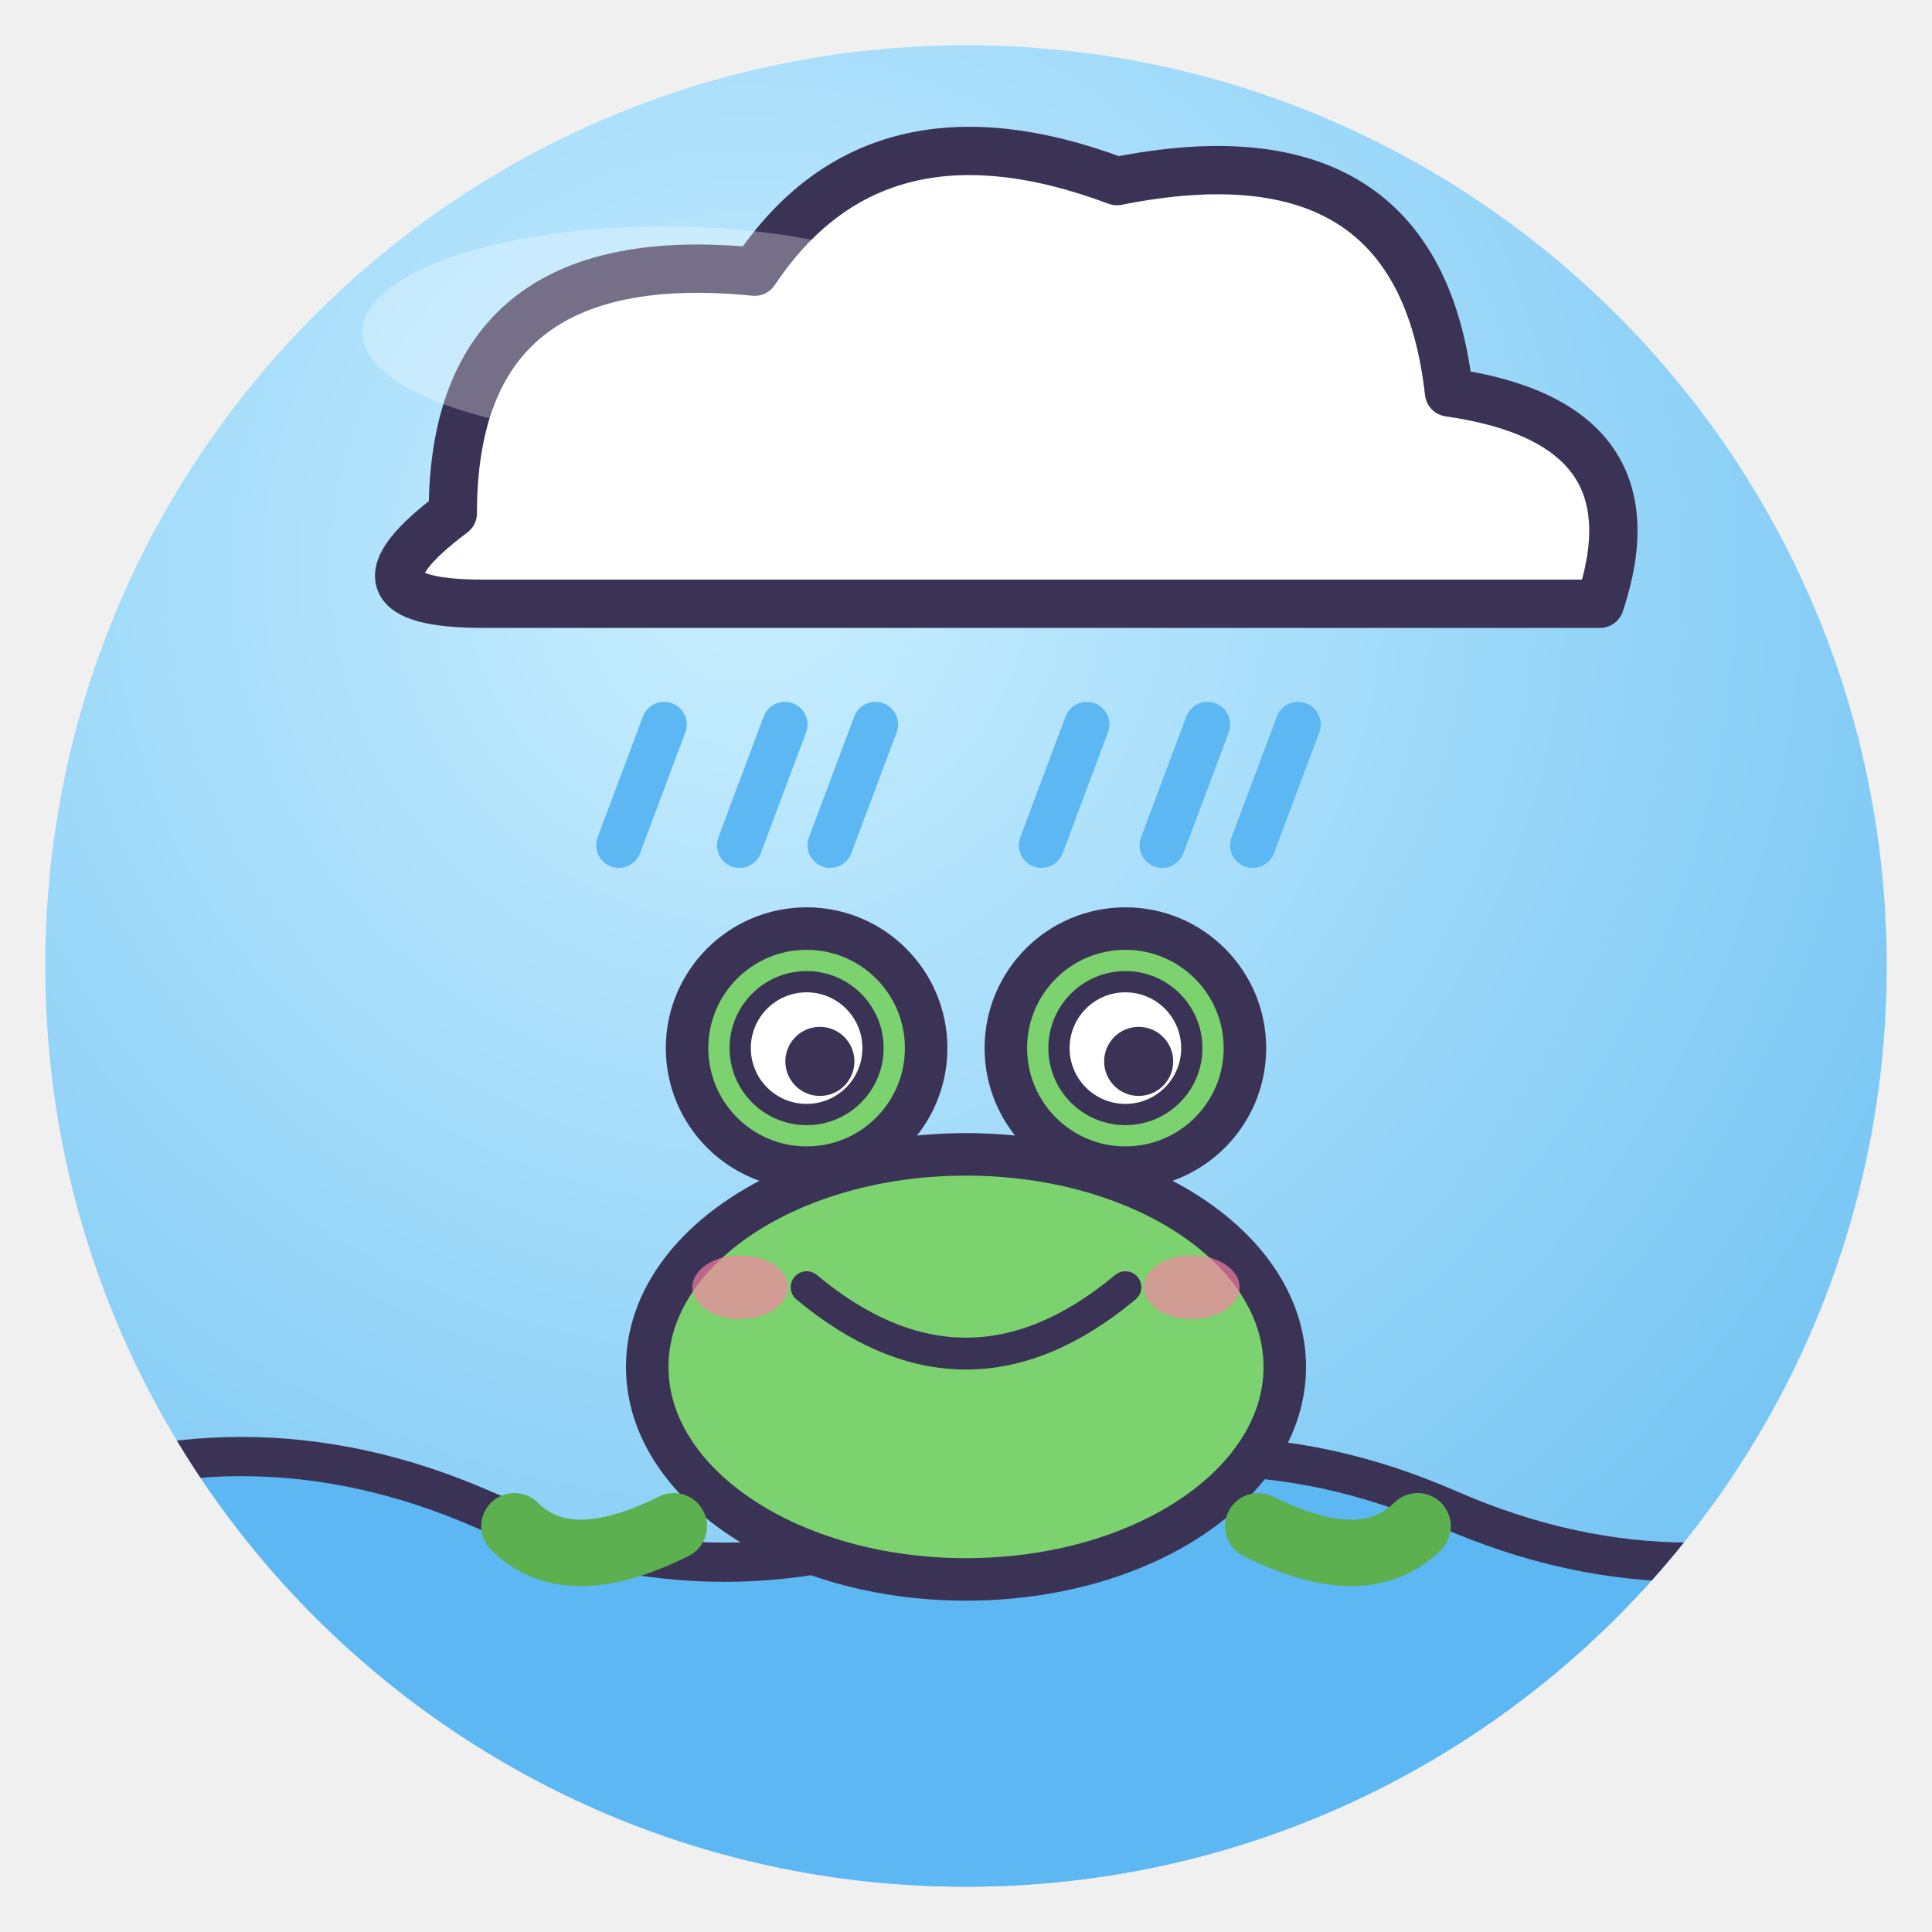
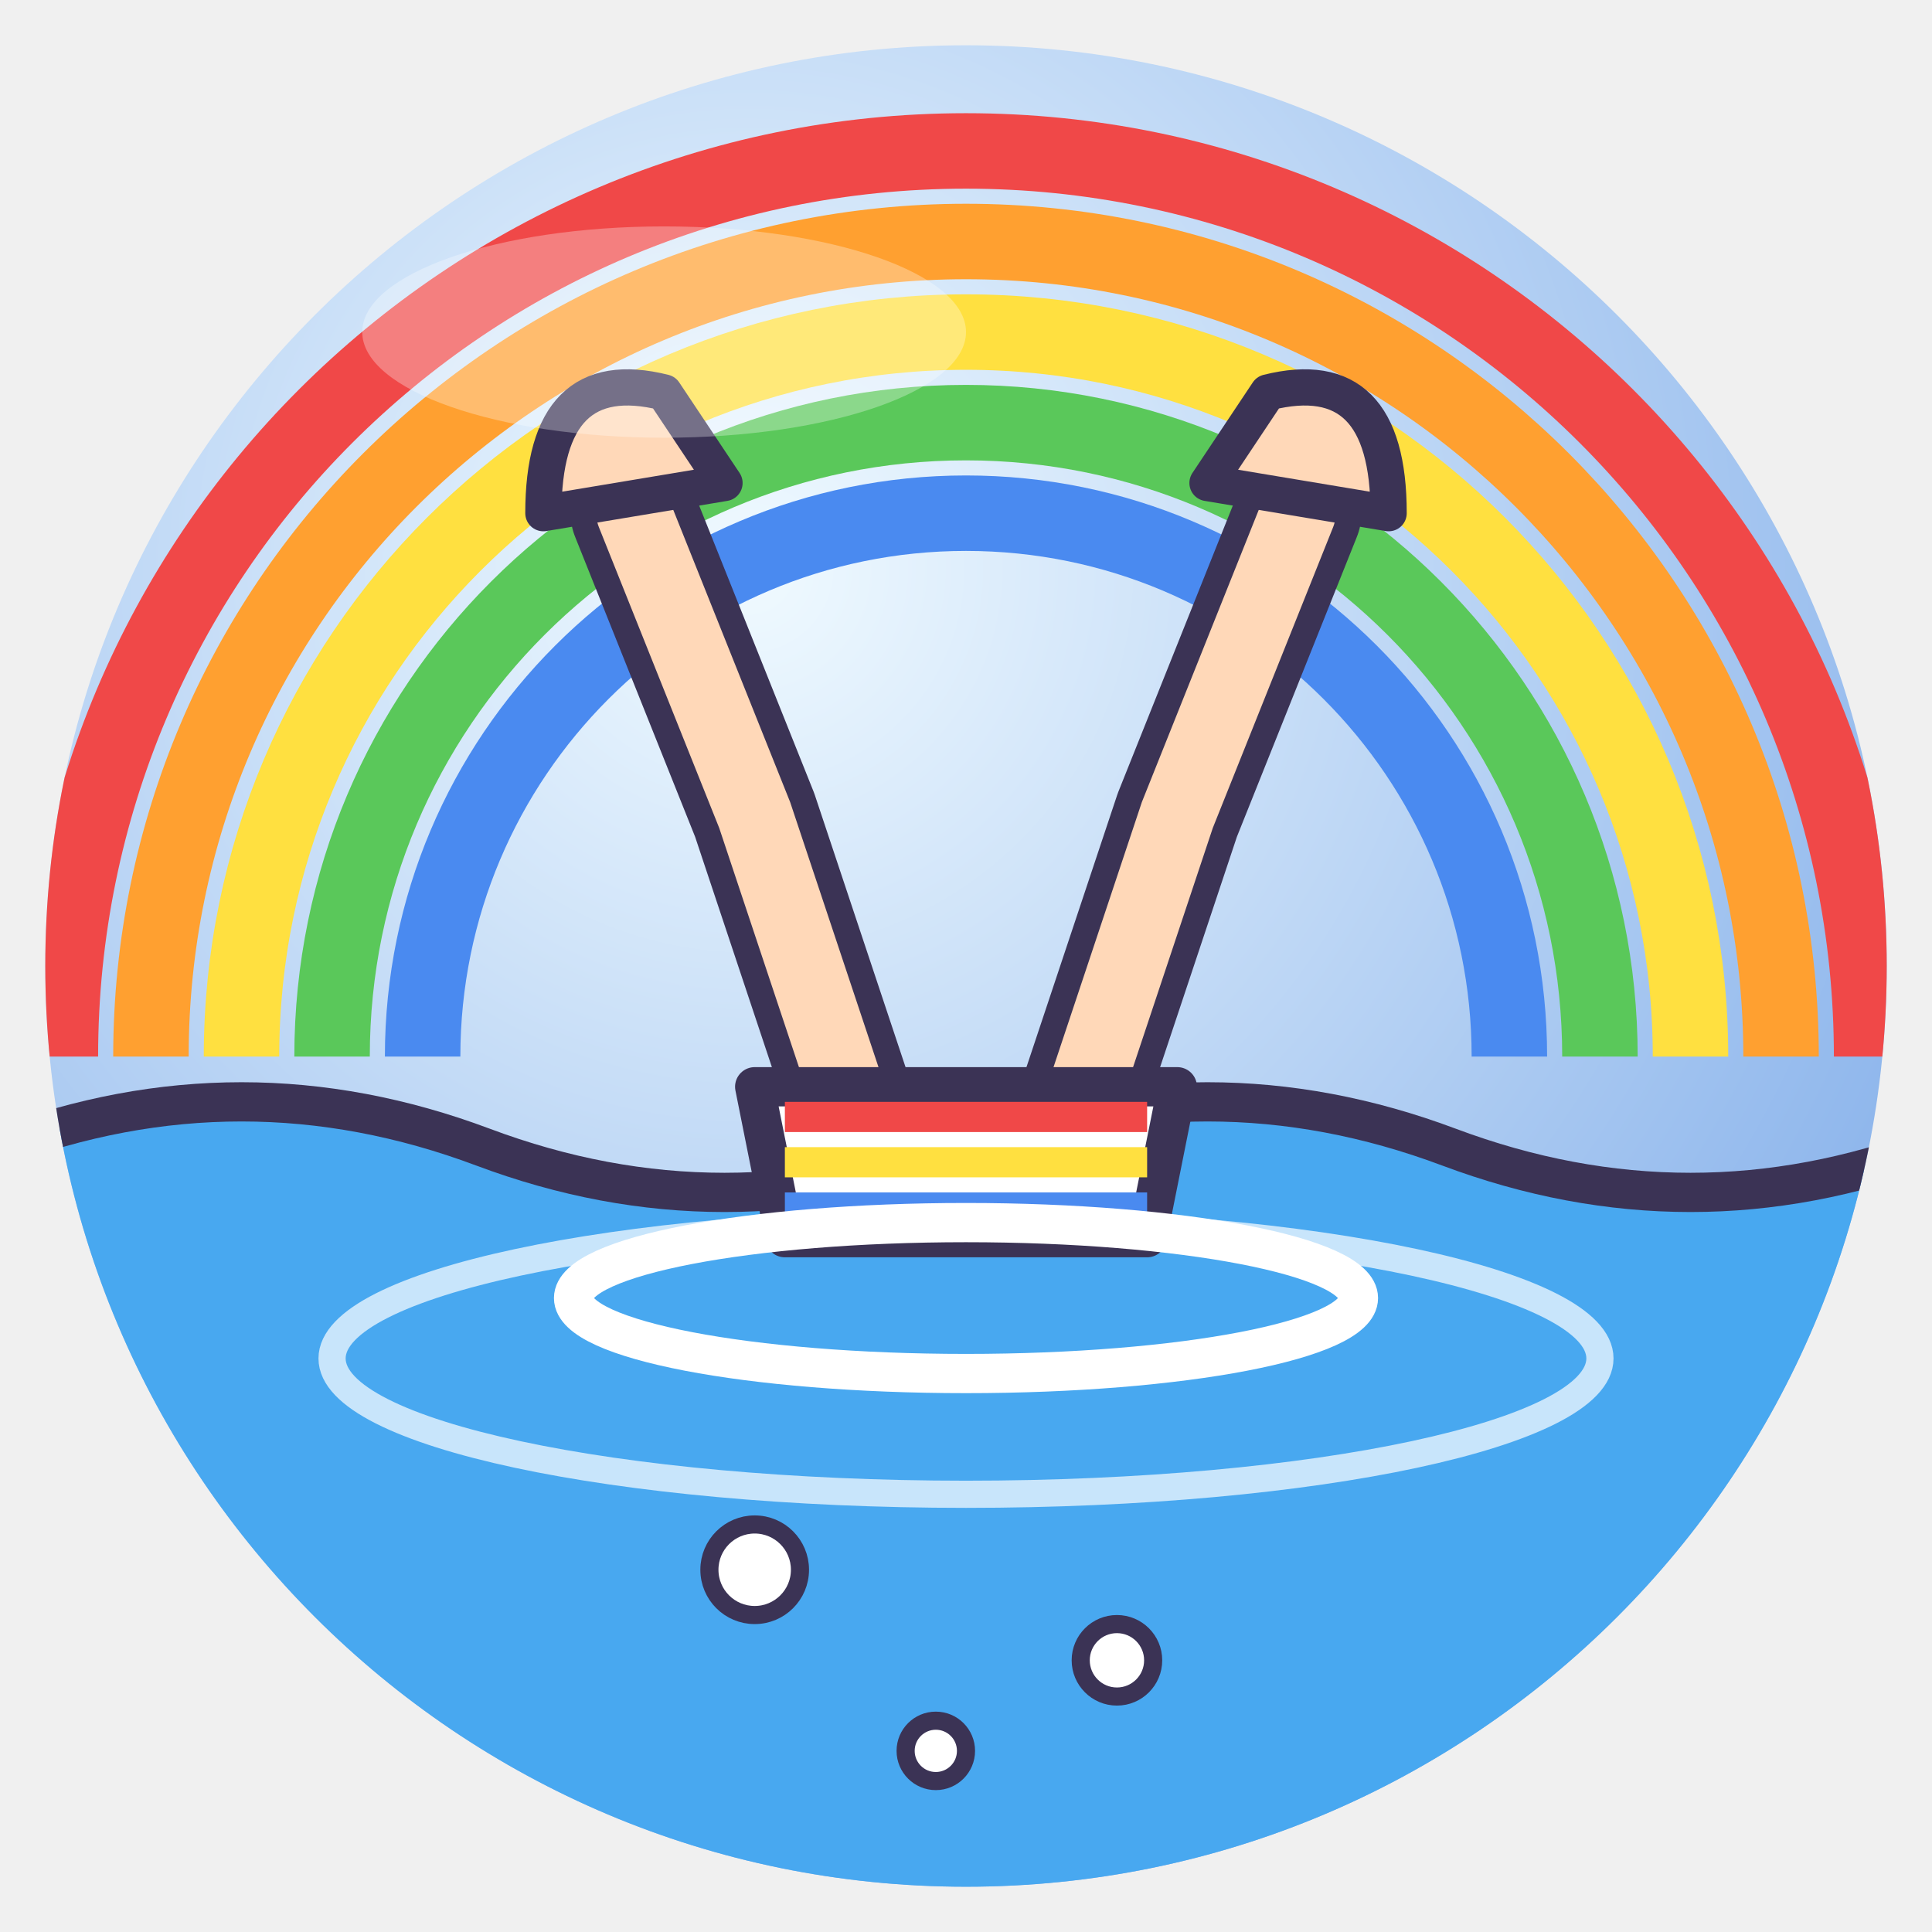
<svg xmlns="http://www.w3.org/2000/svg" viewBox="0 0 128 128" width="128" height="128">
  <defs>
    <radialGradient id="g" cx="38%" cy="28%" r="85%">
-       <stop offset="0" stop-color="#C9EEFF" />
-       <stop offset="1" stop-color="#6CC0F2" />
+       <stop offset="0" stop-color="#F0FAFF" />
+       <stop offset="1" stop-color="#7AA8E8" />
    </radialGradient>
    <clipPath id="c">
      <circle cx="64" cy="64" r="61" />
    </clipPath>
  </defs>
  <circle cx="64" cy="64" r="61" fill="url(#g)" />
  <g clip-path="url(#c)">
-     <path d="M30 34 Q30 16 50 18 Q58 6 74 12 Q94 8 96 26 Q110 28 106 40 H32 Q22 40 30 34Z" fill="#fff" stroke="#3B3355" stroke-width="3.2" stroke-linejoin="round" stroke-linecap="round" />
-     <path d="M44 48 l-3 8" stroke="#5CB7F2" stroke-width="3" stroke-linecap="round" />
-     <path d="M58 48 l-3 8" stroke="#5CB7F2" stroke-width="3" stroke-linecap="round" />
-     <path d="M72 48 l-3 8" stroke="#5CB7F2" stroke-width="3" stroke-linecap="round" />
-     <path d="M86 48 l-3 8" stroke="#5CB7F2" stroke-width="3" stroke-linecap="round" />
-     <path d="M52 48 l-3 8" stroke="#5CB7F2" stroke-width="3" stroke-linecap="round" />
-     <path d="M80 48 l-3 8" stroke="#5CB7F2" stroke-width="3" stroke-linecap="round" />
-     <path d="M0 100 Q16 93 32 100 T64 100 T96 100 T128 100 V128 H0Z" fill="#5CB7F2" stroke="#3B3355" stroke-linejoin="round" stroke-linecap="round" stroke-width="2.6" />
-     <g transform="translate(64 80) rotate(0) scale(0.88 0.88)">
-       <ellipse cx="0" cy="12" rx="24" ry="16" fill="#7CD26E" stroke="#3B3355" stroke-width="3.2" stroke-linejoin="round" stroke-linecap="round" />
-       <ellipse cx="-12" cy="-12" rx="9" ry="9" fill="#7CD26E" stroke="#3B3355" stroke-width="3.2" stroke-linejoin="round" stroke-linecap="round" />
-       <ellipse cx="12" cy="-12" rx="9" ry="9" fill="#7CD26E" stroke="#3B3355" stroke-width="3.2" stroke-linejoin="round" stroke-linecap="round" />
-       <circle cx="-12" cy="-12" r="5" fill="#fff" stroke="#3B3355" stroke-linejoin="round" stroke-linecap="round" stroke-width="1.6" />
-       <circle cx="12" cy="-12" r="5" fill="#fff" stroke="#3B3355" stroke-linejoin="round" stroke-linecap="round" stroke-width="1.6" />
-       <circle cx="-11" cy="-11" r="2.6" fill="#3B3355" />
-       <circle cx="13" cy="-11" r="2.6" fill="#3B3355" />
-       <path d="M-12 6 Q0 16 12 6" fill="none" stroke="#3B3355" stroke-linejoin="round" stroke-linecap="round" stroke-width="2.4" />
-       <ellipse cx="-17" cy="6" rx="3.6" ry="2.4" fill="#FF7FA8" opacity=".65" />
-       <ellipse cx="17" cy="6" rx="3.6" ry="2.4" fill="#FF7FA8" opacity=".65" />
-       <path d="M-22 24 q-8 4 -12 0 M22 24 q8 4 12 0" fill="none" stroke="#5CB04F" stroke-width="5" stroke-linecap="round" />
-     </g>
+     <path d="M4 70 A60 60 0 0 1 124 70" fill="none" stroke="#F04848" stroke-width="5" />
+     <path d="M10 70 A54 54 0 0 1 118 70" fill="none" stroke="#FFA030" stroke-width="5" />
+     <path d="M16 70 A48 48 0 0 1 112 70" fill="none" stroke="#FFE040" stroke-width="5" />
+     <path d="M22 70 A42 42 0 0 1 106 70" fill="none" stroke="#5AC85A" stroke-width="5" />
+     <path d="M28 70 A36 36 0 0 1 100 70" fill="none" stroke="#4A8AF0" stroke-width="5" />
+     <path d="M0 76 Q16 70 32 76 T64 76 T96 76 T128 76 V128 H0Z" fill="#48A8F0" stroke="#3B3355" stroke-linejoin="round" stroke-linecap="round" stroke-width="2.6" />
+     <path d="M58 78 L50 54 L42 34" fill="none" stroke="#3B3355" stroke-linejoin="round" stroke-linecap="round" stroke-width="8.4" />
+     <path d="M58 78 L50 54 L42 34" fill="none" stroke="#FFD8B8" stroke-width="5.0" stroke-linecap="round" />
+     <path d="M70 78 L78 54 L86 34" fill="none" stroke="#3B3355" stroke-linejoin="round" stroke-linecap="round" stroke-width="8.4" />
+     <path d="M70 78 L78 54 L86 34" fill="none" stroke="#FFD8B8" stroke-width="5.0" stroke-linecap="round" />
+     <path d="M36 34 Q36 24 44 26 L48 32Z" fill="#FFD8B8" stroke="#3B3355" stroke-linejoin="round" stroke-linecap="round" stroke-width="2.4" />
+     <path d="M92 34 Q92 24 84 26 L80 32Z" fill="#FFD8B8" stroke="#3B3355" stroke-linejoin="round" stroke-linecap="round" stroke-width="2.4" />
+     <path d="M50 72 H78 L76 82 H52Z" fill="#fff" stroke="#3B3355" stroke-linejoin="round" stroke-linecap="round" stroke-width="2.6" />
+     <path d="M52 74 H76" stroke="#F04848" stroke-width="2" />
+     <path d="M52 77 H76" stroke="#FFE040" stroke-width="2" />
+     <path d="M52 80 H76" stroke="#4A8AF0" stroke-width="2" />
+     <ellipse cx="64" cy="86" rx="26" ry="5" fill="none" stroke="#fff" stroke-width="2.6" />
+     <ellipse cx="64" cy="90" rx="42" ry="9" fill="none" stroke="#fff" stroke-width="1.8" opacity=".7" />
+     <circle cx="50" cy="104" r="3" fill="#fff" stroke="#3B3355" stroke-linejoin="round" stroke-linecap="round" stroke-width="1.2" />
+     <circle cx="74" cy="110" r="2.4" fill="#fff" stroke="#3B3355" stroke-linejoin="round" stroke-linecap="round" stroke-width="1.2" />
+     <circle cx="62" cy="116" r="2" fill="#fff" stroke="#3B3355" stroke-linejoin="round" stroke-linecap="round" stroke-width="1.2" />
  </g>
  <ellipse cx="44" cy="22" rx="20" ry="7" fill="#fff" opacity=".3" />
</svg>
